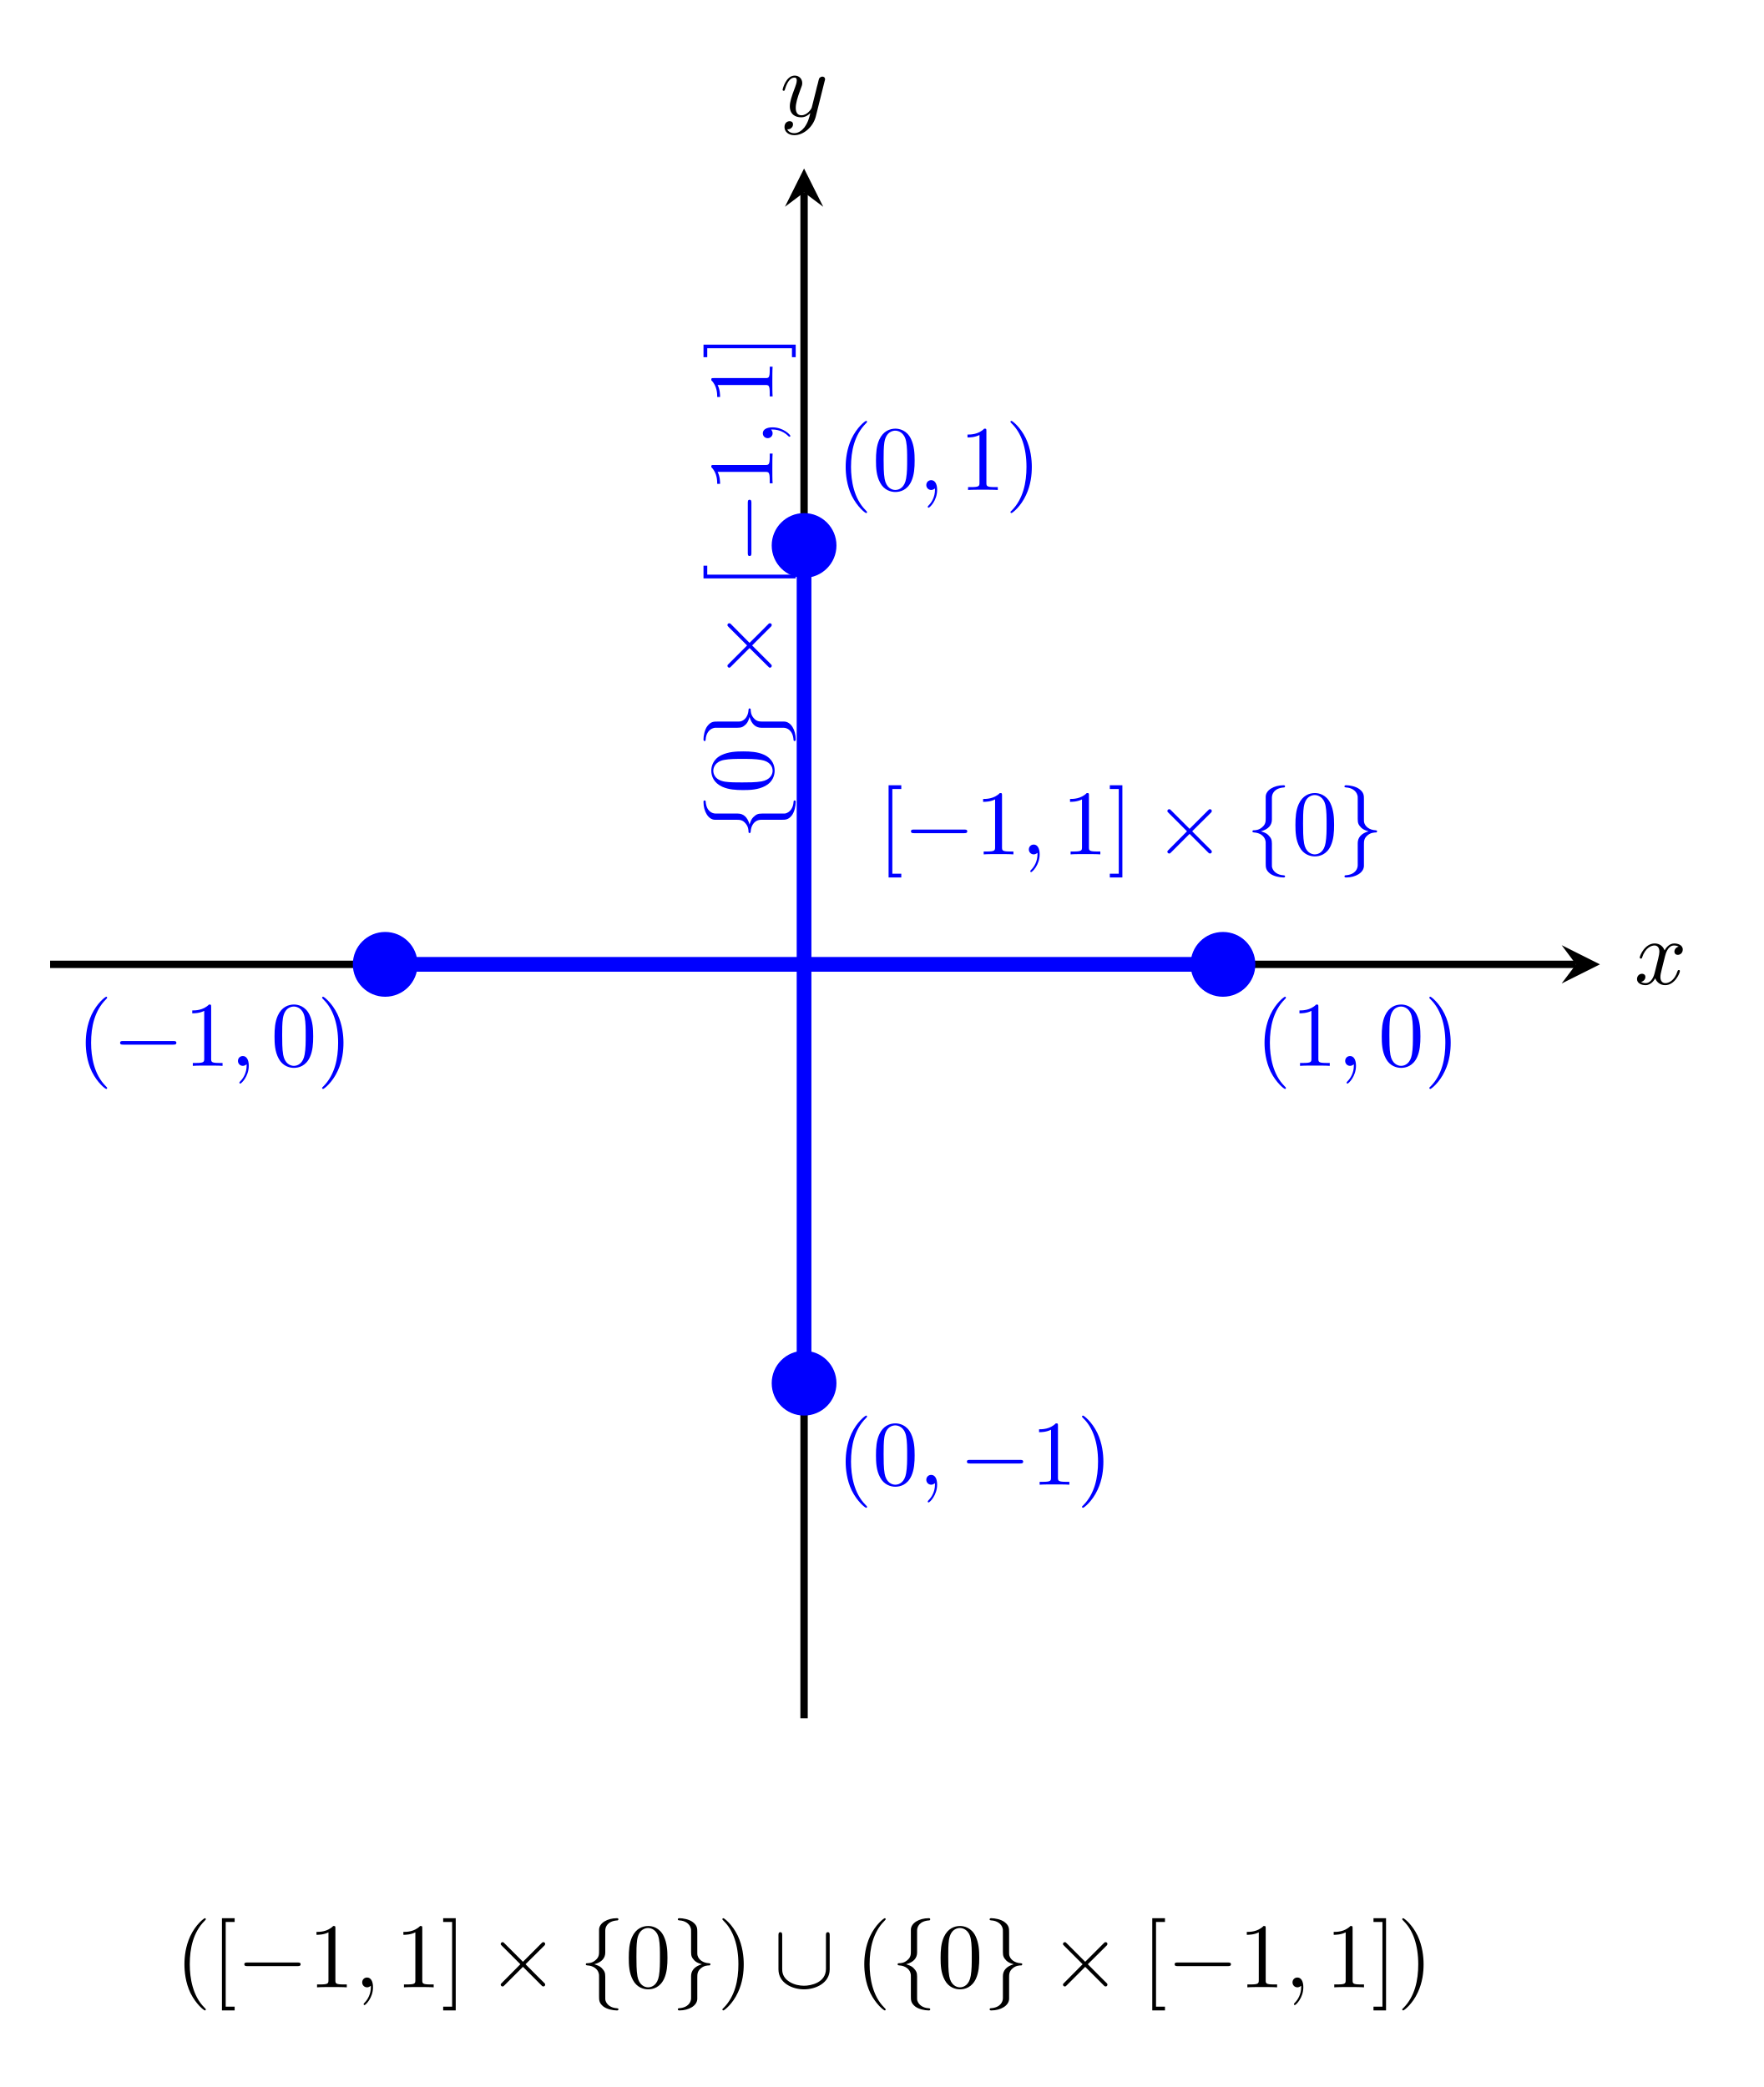
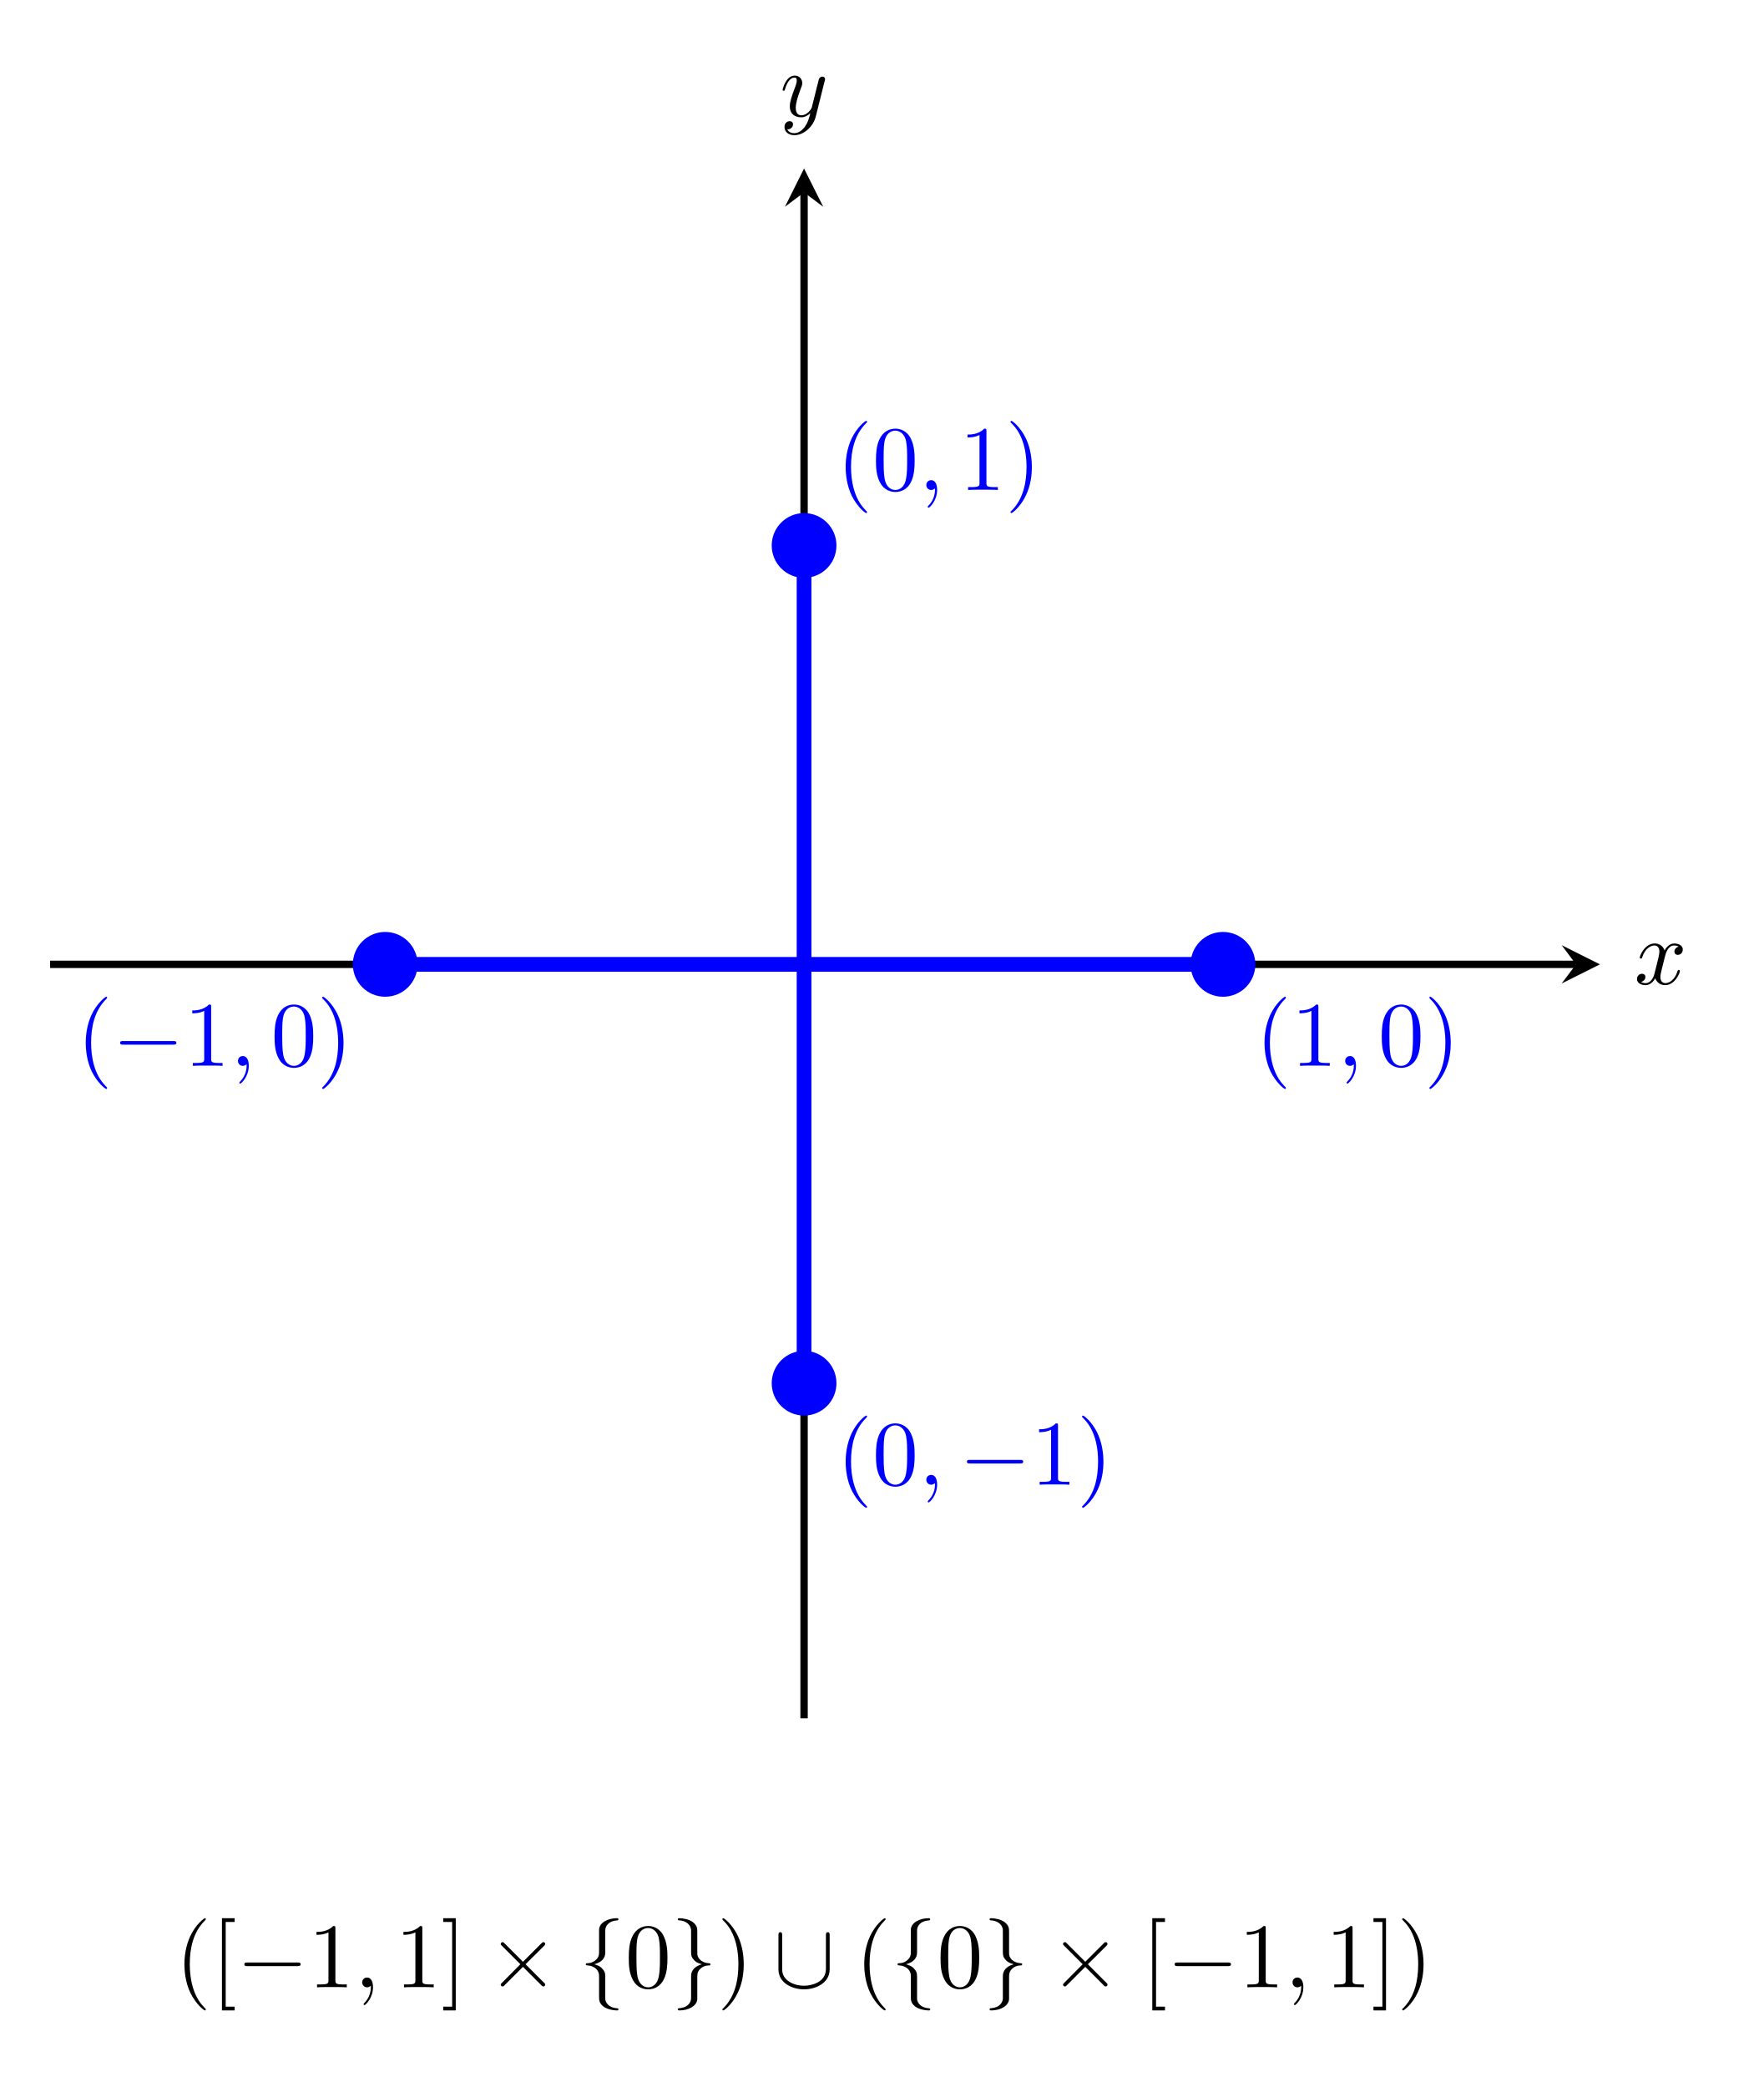
<svg xmlns="http://www.w3.org/2000/svg" xmlns:xlink="http://www.w3.org/1999/xlink" width="190.952" height="225.985" viewBox="0 0 190.952 225.985">
  <defs>
    <g>
      <g id="glyph-0-0">
        <path d="M 3.328 -3.016 C 3.391 -3.266 3.625 -4.188 4.312 -4.188 C 4.359 -4.188 4.609 -4.188 4.812 -4.062 C 4.531 -4 4.344 -3.766 4.344 -3.516 C 4.344 -3.359 4.453 -3.172 4.719 -3.172 C 4.938 -3.172 5.25 -3.344 5.25 -3.75 C 5.25 -4.266 4.672 -4.406 4.328 -4.406 C 3.75 -4.406 3.406 -3.875 3.281 -3.656 C 3.031 -4.312 2.5 -4.406 2.203 -4.406 C 1.172 -4.406 0.594 -3.125 0.594 -2.875 C 0.594 -2.766 0.703 -2.766 0.719 -2.766 C 0.797 -2.766 0.828 -2.797 0.844 -2.875 C 1.188 -3.938 1.844 -4.188 2.188 -4.188 C 2.375 -4.188 2.719 -4.094 2.719 -3.516 C 2.719 -3.203 2.547 -2.547 2.188 -1.141 C 2.031 -0.531 1.672 -0.109 1.234 -0.109 C 1.172 -0.109 0.953 -0.109 0.734 -0.234 C 0.984 -0.297 1.203 -0.5 1.203 -0.781 C 1.203 -1.047 0.984 -1.125 0.844 -1.125 C 0.531 -1.125 0.297 -0.875 0.297 -0.547 C 0.297 -0.094 0.781 0.109 1.219 0.109 C 1.891 0.109 2.25 -0.594 2.266 -0.641 C 2.391 -0.281 2.75 0.109 3.344 0.109 C 4.375 0.109 4.938 -1.172 4.938 -1.422 C 4.938 -1.531 4.859 -1.531 4.828 -1.531 C 4.734 -1.531 4.719 -1.484 4.688 -1.422 C 4.359 -0.344 3.688 -0.109 3.375 -0.109 C 2.984 -0.109 2.828 -0.422 2.828 -0.766 C 2.828 -0.984 2.875 -1.203 2.984 -1.641 Z M 3.328 -3.016 " />
      </g>
      <g id="glyph-0-1">
        <path d="M 4.844 -3.797 C 4.891 -3.938 4.891 -3.953 4.891 -4.031 C 4.891 -4.203 4.75 -4.297 4.594 -4.297 C 4.5 -4.297 4.344 -4.234 4.25 -4.094 C 4.234 -4.031 4.141 -3.734 4.109 -3.547 C 4.031 -3.297 3.969 -3.016 3.906 -2.75 L 3.453 -0.953 C 3.422 -0.812 2.984 -0.109 2.328 -0.109 C 1.828 -0.109 1.719 -0.547 1.719 -0.922 C 1.719 -1.375 1.891 -2 2.219 -2.875 C 2.375 -3.281 2.422 -3.391 2.422 -3.594 C 2.422 -4.031 2.109 -4.406 1.609 -4.406 C 0.656 -4.406 0.297 -2.953 0.297 -2.875 C 0.297 -2.766 0.391 -2.766 0.406 -2.766 C 0.516 -2.766 0.516 -2.797 0.562 -2.953 C 0.844 -3.891 1.234 -4.188 1.578 -4.188 C 1.656 -4.188 1.828 -4.188 1.828 -3.875 C 1.828 -3.625 1.719 -3.359 1.656 -3.172 C 1.25 -2.109 1.078 -1.547 1.078 -1.078 C 1.078 -0.188 1.703 0.109 2.297 0.109 C 2.688 0.109 3.016 -0.062 3.297 -0.344 C 3.172 0.172 3.047 0.672 2.656 1.203 C 2.391 1.531 2.016 1.828 1.562 1.828 C 1.422 1.828 0.969 1.797 0.797 1.406 C 0.953 1.406 1.094 1.406 1.219 1.281 C 1.328 1.203 1.422 1.062 1.422 0.875 C 1.422 0.562 1.156 0.531 1.062 0.531 C 0.828 0.531 0.5 0.688 0.5 1.172 C 0.5 1.672 0.938 2.047 1.562 2.047 C 2.578 2.047 3.609 1.141 3.891 0.016 Z M 4.844 -3.797 " />
      </g>
      <g id="glyph-0-2">
        <path d="M 2.031 -0.016 C 2.031 -0.672 1.781 -1.062 1.391 -1.062 C 1.062 -1.062 0.859 -0.812 0.859 -0.531 C 0.859 -0.266 1.062 0 1.391 0 C 1.5 0 1.641 -0.047 1.734 -0.125 C 1.766 -0.156 1.781 -0.156 1.781 -0.156 C 1.797 -0.156 1.797 -0.156 1.797 -0.016 C 1.797 0.734 1.453 1.328 1.125 1.656 C 1.016 1.766 1.016 1.781 1.016 1.812 C 1.016 1.891 1.062 1.922 1.109 1.922 C 1.219 1.922 2.031 1.156 2.031 -0.016 Z M 2.031 -0.016 " />
      </g>
      <g id="glyph-1-0">
        <path d="M 3.297 2.391 C 3.297 2.359 3.297 2.344 3.125 2.172 C 1.891 0.922 1.562 -0.969 1.562 -2.5 C 1.562 -4.234 1.938 -5.969 3.172 -7.203 C 3.297 -7.328 3.297 -7.344 3.297 -7.375 C 3.297 -7.453 3.266 -7.484 3.203 -7.484 C 3.094 -7.484 2.203 -6.797 1.609 -5.531 C 1.109 -4.438 0.984 -3.328 0.984 -2.5 C 0.984 -1.719 1.094 -0.516 1.641 0.625 C 2.25 1.844 3.094 2.5 3.203 2.5 C 3.266 2.5 3.297 2.469 3.297 2.391 Z M 3.297 2.391 " />
      </g>
      <g id="glyph-1-1">
        <path d="M 2.938 -6.375 C 2.938 -6.625 2.938 -6.641 2.703 -6.641 C 2.078 -6 1.203 -6 0.891 -6 L 0.891 -5.688 C 1.094 -5.688 1.672 -5.688 2.188 -5.953 L 2.188 -0.781 C 2.188 -0.422 2.156 -0.312 1.266 -0.312 L 0.953 -0.312 L 0.953 0 C 1.297 -0.031 2.156 -0.031 2.562 -0.031 C 2.953 -0.031 3.828 -0.031 4.172 0 L 4.172 -0.312 L 3.859 -0.312 C 2.953 -0.312 2.938 -0.422 2.938 -0.781 Z M 2.938 -6.375 " />
      </g>
      <g id="glyph-1-2">
        <path d="M 4.578 -3.188 C 4.578 -3.984 4.531 -4.781 4.188 -5.516 C 3.734 -6.484 2.906 -6.641 2.5 -6.641 C 1.891 -6.641 1.172 -6.375 0.75 -5.453 C 0.438 -4.766 0.391 -3.984 0.391 -3.188 C 0.391 -2.438 0.422 -1.547 0.844 -0.781 C 1.266 0.016 2 0.219 2.484 0.219 C 3.016 0.219 3.781 0.016 4.219 -0.938 C 4.531 -1.625 4.578 -2.406 4.578 -3.188 Z M 2.484 0 C 2.094 0 1.5 -0.25 1.328 -1.203 C 1.219 -1.797 1.219 -2.719 1.219 -3.312 C 1.219 -3.953 1.219 -4.609 1.297 -5.141 C 1.484 -6.328 2.234 -6.422 2.484 -6.422 C 2.812 -6.422 3.469 -6.234 3.656 -5.25 C 3.766 -4.688 3.766 -3.938 3.766 -3.312 C 3.766 -2.562 3.766 -1.891 3.656 -1.25 C 3.5 -0.297 2.938 0 2.484 0 Z M 2.484 0 " />
      </g>
      <g id="glyph-1-3">
        <path d="M 2.875 -2.5 C 2.875 -3.266 2.766 -4.469 2.219 -5.609 C 1.625 -6.828 0.766 -7.484 0.672 -7.484 C 0.609 -7.484 0.562 -7.438 0.562 -7.375 C 0.562 -7.344 0.562 -7.328 0.75 -7.141 C 1.734 -6.156 2.297 -4.578 2.297 -2.5 C 2.297 -0.781 1.938 0.969 0.703 2.219 C 0.562 2.344 0.562 2.359 0.562 2.391 C 0.562 2.453 0.609 2.5 0.672 2.5 C 0.766 2.5 1.672 1.812 2.25 0.547 C 2.766 -0.547 2.875 -1.656 2.875 -2.5 Z M 2.875 -2.5 " />
      </g>
      <g id="glyph-1-4">
        <path d="M 2.547 2.5 L 2.547 2.094 L 1.578 2.094 L 1.578 -7.078 L 2.547 -7.078 L 2.547 -7.484 L 1.172 -7.484 L 1.172 2.5 Z M 2.547 2.5 " />
      </g>
      <g id="glyph-1-5">
        <path d="M 1.578 -7.484 L 0.219 -7.484 L 0.219 -7.078 L 1.188 -7.078 L 1.188 2.094 L 0.219 2.094 L 0.219 2.5 L 1.578 2.5 Z M 1.578 -7.484 " />
      </g>
      <g id="glyph-2-0">
        <path d="M 6.562 -2.297 C 6.734 -2.297 6.922 -2.297 6.922 -2.5 C 6.922 -2.688 6.734 -2.688 6.562 -2.688 L 1.172 -2.688 C 1 -2.688 0.828 -2.688 0.828 -2.5 C 0.828 -2.297 1 -2.297 1.172 -2.297 Z M 6.562 -2.297 " />
      </g>
      <g id="glyph-2-1">
        <path d="M 3.875 -2.766 L 1.891 -4.75 C 1.766 -4.875 1.75 -4.891 1.672 -4.891 C 1.562 -4.891 1.469 -4.812 1.469 -4.688 C 1.469 -4.625 1.484 -4.609 1.594 -4.5 L 3.594 -2.5 L 1.594 -0.484 C 1.484 -0.375 1.469 -0.359 1.469 -0.297 C 1.469 -0.172 1.562 -0.094 1.672 -0.094 C 1.75 -0.094 1.766 -0.109 1.891 -0.234 L 3.875 -2.219 L 5.938 -0.156 C 5.953 -0.141 6.016 -0.094 6.078 -0.094 C 6.203 -0.094 6.281 -0.172 6.281 -0.297 C 6.281 -0.312 6.281 -0.344 6.25 -0.406 C 6.234 -0.422 4.656 -1.984 4.156 -2.5 L 5.984 -4.312 C 6.031 -4.375 6.188 -4.5 6.234 -4.562 C 6.234 -4.578 6.281 -4.625 6.281 -4.688 C 6.281 -4.812 6.203 -4.891 6.078 -4.891 C 6 -4.891 5.969 -4.859 5.859 -4.75 Z M 3.875 -2.766 " />
      </g>
      <g id="glyph-2-2">
        <path d="M 2.828 -6.156 C 2.828 -6.547 3.078 -7.188 4.172 -7.25 C 4.219 -7.266 4.25 -7.312 4.25 -7.359 C 4.25 -7.484 4.172 -7.484 4.062 -7.484 C 3.078 -7.484 2.156 -6.969 2.156 -6.234 L 2.156 -3.953 C 2.156 -3.562 2.156 -3.25 1.75 -2.922 C 1.406 -2.625 1.031 -2.609 0.812 -2.609 C 0.75 -2.594 0.719 -2.547 0.719 -2.5 C 0.719 -2.391 0.781 -2.391 0.875 -2.375 C 1.531 -2.344 2.016 -1.984 2.125 -1.5 C 2.156 -1.391 2.156 -1.359 2.156 -1 L 2.156 0.969 C 2.156 1.391 2.156 1.703 2.625 2.078 C 3.016 2.375 3.672 2.5 4.062 2.5 C 4.172 2.5 4.25 2.5 4.25 2.375 C 4.25 2.281 4.203 2.281 4.094 2.266 C 3.469 2.234 2.984 1.906 2.844 1.406 C 2.828 1.312 2.828 1.297 2.828 0.938 L 2.828 -1.156 C 2.828 -1.609 2.734 -1.781 2.422 -2.109 C 2.219 -2.312 1.922 -2.406 1.641 -2.5 C 2.469 -2.719 2.828 -3.188 2.828 -3.766 Z M 2.828 -6.156 " />
      </g>
      <g id="glyph-2-3">
        <path d="M 2.156 1.172 C 2.156 1.562 1.891 2.203 0.812 2.266 C 0.75 2.281 0.719 2.328 0.719 2.375 C 0.719 2.5 0.828 2.5 0.922 2.5 C 1.891 2.5 2.812 2 2.828 1.25 L 2.828 -1.031 C 2.828 -1.422 2.828 -1.734 3.219 -2.062 C 3.562 -2.359 3.953 -2.375 4.172 -2.375 C 4.219 -2.391 4.25 -2.438 4.25 -2.5 C 4.25 -2.594 4.203 -2.594 4.094 -2.609 C 3.438 -2.641 2.953 -3 2.844 -3.484 C 2.828 -3.594 2.828 -3.625 2.828 -3.984 L 2.828 -5.953 C 2.828 -6.375 2.828 -6.688 2.344 -7.062 C 1.938 -7.375 1.25 -7.484 0.922 -7.484 C 0.828 -7.484 0.719 -7.484 0.719 -7.359 C 0.719 -7.266 0.781 -7.266 0.875 -7.25 C 1.5 -7.219 2 -6.891 2.125 -6.391 C 2.156 -6.297 2.156 -6.281 2.156 -5.922 L 2.156 -3.828 C 2.156 -3.375 2.234 -3.203 2.547 -2.875 C 2.766 -2.672 3.047 -2.578 3.328 -2.5 C 2.516 -2.266 2.156 -1.797 2.156 -1.219 Z M 2.156 1.172 " />
      </g>
      <g id="glyph-2-4">
        <path d="M 6.094 -5.609 C 6.094 -5.781 6.094 -5.969 5.891 -5.969 C 5.688 -5.969 5.688 -5.781 5.688 -5.609 L 5.688 -2 C 5.688 -0.5 4.062 -0.172 3.312 -0.172 C 2.875 -0.172 2.25 -0.266 1.719 -0.609 C 0.953 -1.094 0.953 -1.734 0.953 -2 L 0.953 -5.609 C 0.953 -5.781 0.953 -5.969 0.75 -5.969 C 0.547 -5.969 0.547 -5.781 0.547 -5.609 L 0.547 -1.953 C 0.547 -0.438 2.078 0.219 3.312 0.219 C 4.609 0.219 6.094 -0.484 6.094 -1.938 Z M 6.094 -5.609 " />
      </g>
-       <g id="glyph-3-0">
-         <path d="M -6.156 -2.828 C -6.547 -2.828 -7.188 -3.078 -7.25 -4.172 C -7.266 -4.219 -7.312 -4.25 -7.359 -4.25 C -7.484 -4.25 -7.484 -4.172 -7.484 -4.062 C -7.484 -3.078 -6.969 -2.156 -6.234 -2.156 L -3.953 -2.156 C -3.562 -2.156 -3.25 -2.156 -2.922 -1.75 C -2.625 -1.406 -2.609 -1.031 -2.609 -0.812 C -2.594 -0.75 -2.547 -0.719 -2.5 -0.719 C -2.391 -0.719 -2.391 -0.781 -2.375 -0.875 C -2.344 -1.531 -1.984 -2.016 -1.5 -2.125 C -1.391 -2.156 -1.359 -2.156 -1 -2.156 L 0.969 -2.156 C 1.391 -2.156 1.703 -2.156 2.078 -2.625 C 2.375 -3.016 2.5 -3.672 2.5 -4.062 C 2.5 -4.172 2.5 -4.25 2.375 -4.25 C 2.281 -4.25 2.281 -4.203 2.266 -4.094 C 2.234 -3.469 1.906 -2.984 1.406 -2.844 C 1.312 -2.828 1.297 -2.828 0.938 -2.828 L -1.156 -2.828 C -1.609 -2.828 -1.781 -2.734 -2.109 -2.422 C -2.312 -2.219 -2.406 -1.922 -2.5 -1.641 C -2.719 -2.469 -3.188 -2.828 -3.766 -2.828 Z M -6.156 -2.828 " />
-       </g>
-       <g id="glyph-3-1">
-         <path d="M 1.172 -2.156 C 1.562 -2.156 2.203 -1.891 2.266 -0.812 C 2.281 -0.75 2.328 -0.719 2.375 -0.719 C 2.5 -0.719 2.5 -0.828 2.5 -0.922 C 2.5 -1.891 2 -2.812 1.25 -2.828 L -1.031 -2.828 C -1.422 -2.828 -1.734 -2.828 -2.062 -3.219 C -2.359 -3.562 -2.375 -3.953 -2.375 -4.172 C -2.391 -4.219 -2.438 -4.25 -2.5 -4.25 C -2.594 -4.25 -2.594 -4.203 -2.609 -4.094 C -2.641 -3.438 -3 -2.953 -3.484 -2.844 C -3.594 -2.828 -3.625 -2.828 -3.984 -2.828 L -5.953 -2.828 C -6.375 -2.828 -6.688 -2.828 -7.062 -2.344 C -7.375 -1.938 -7.484 -1.25 -7.484 -0.922 C -7.484 -0.828 -7.484 -0.719 -7.359 -0.719 C -7.266 -0.719 -7.266 -0.781 -7.25 -0.875 C -7.219 -1.5 -6.891 -2 -6.391 -2.125 C -6.297 -2.156 -6.281 -2.156 -5.922 -2.156 L -3.828 -2.156 C -3.375 -2.156 -3.203 -2.234 -2.875 -2.547 C -2.672 -2.766 -2.578 -3.047 -2.5 -3.328 C -2.266 -2.516 -1.797 -2.156 -1.219 -2.156 Z M 1.172 -2.156 " />
-       </g>
-       <g id="glyph-3-2">
-         <path d="M -2.766 -3.875 L -4.75 -1.891 C -4.875 -1.766 -4.891 -1.75 -4.891 -1.672 C -4.891 -1.562 -4.812 -1.469 -4.688 -1.469 C -4.625 -1.469 -4.609 -1.484 -4.5 -1.594 L -2.5 -3.594 L -0.484 -1.594 C -0.375 -1.484 -0.359 -1.469 -0.297 -1.469 C -0.172 -1.469 -0.094 -1.562 -0.094 -1.672 C -0.094 -1.75 -0.109 -1.766 -0.234 -1.891 L -2.219 -3.875 L -0.156 -5.938 C -0.141 -5.953 -0.094 -6.016 -0.094 -6.078 C -0.094 -6.203 -0.172 -6.281 -0.297 -6.281 C -0.312 -6.281 -0.344 -6.281 -0.406 -6.25 C -0.422 -6.234 -1.984 -4.656 -2.5 -4.156 L -4.312 -5.984 C -4.375 -6.031 -4.5 -6.188 -4.562 -6.234 C -4.578 -6.234 -4.625 -6.281 -4.688 -6.281 C -4.812 -6.281 -4.891 -6.203 -4.891 -6.078 C -4.891 -6 -4.859 -5.969 -4.75 -5.859 Z M -2.766 -3.875 " />
-       </g>
-       <g id="glyph-3-3">
-         <path d="M -2.297 -6.562 C -2.297 -6.734 -2.297 -6.922 -2.5 -6.922 C -2.688 -6.922 -2.688 -6.734 -2.688 -6.562 L -2.688 -1.172 C -2.688 -1 -2.688 -0.828 -2.5 -0.828 C -2.297 -0.828 -2.297 -1 -2.297 -1.172 Z M -2.297 -6.562 " />
-       </g>
-       <g id="glyph-4-0">
-         <path d="M -3.188 -4.578 C -3.984 -4.578 -4.781 -4.531 -5.516 -4.188 C -6.484 -3.734 -6.641 -2.906 -6.641 -2.5 C -6.641 -1.891 -6.375 -1.172 -5.453 -0.75 C -4.766 -0.438 -3.984 -0.391 -3.188 -0.391 C -2.438 -0.391 -1.547 -0.422 -0.781 -0.844 C 0.016 -1.266 0.219 -2 0.219 -2.484 C 0.219 -3.016 0.016 -3.781 -0.938 -4.219 C -1.625 -4.531 -2.406 -4.578 -3.188 -4.578 Z M 0 -2.484 C 0 -2.094 -0.25 -1.5 -1.203 -1.328 C -1.797 -1.219 -2.719 -1.219 -3.312 -1.219 C -3.953 -1.219 -4.609 -1.219 -5.141 -1.297 C -6.328 -1.484 -6.422 -2.234 -6.422 -2.484 C -6.422 -2.812 -6.234 -3.469 -5.25 -3.656 C -4.688 -3.766 -3.938 -3.766 -3.312 -3.766 C -2.562 -3.766 -1.891 -3.766 -1.25 -3.656 C -0.297 -3.5 0 -2.938 0 -2.484 Z M 0 -2.484 " />
-       </g>
-       <g id="glyph-4-1">
-         <path d="M 2.5 -2.547 L 2.094 -2.547 L 2.094 -1.578 L -7.078 -1.578 L -7.078 -2.547 L -7.484 -2.547 L -7.484 -1.172 L 2.5 -1.172 Z M 2.5 -2.547 " />
-       </g>
-       <g id="glyph-4-2">
-         <path d="M -6.375 -2.938 C -6.625 -2.938 -6.641 -2.938 -6.641 -2.703 C -6 -2.078 -6 -1.203 -6 -0.891 L -5.688 -0.891 C -5.688 -1.094 -5.688 -1.672 -5.953 -2.188 L -0.781 -2.188 C -0.422 -2.188 -0.312 -2.156 -0.312 -1.266 L -0.312 -0.953 L 0 -0.953 C -0.031 -1.297 -0.031 -2.156 -0.031 -2.562 C -0.031 -2.953 -0.031 -3.828 0 -4.172 L -0.312 -4.172 L -0.312 -3.859 C -0.312 -2.953 -0.422 -2.938 -0.781 -2.938 Z M -6.375 -2.938 " />
-       </g>
-       <g id="glyph-4-3">
-         <path d="M -7.484 -1.578 L -7.484 -0.219 L -7.078 -0.219 L -7.078 -1.188 L 2.094 -1.188 L 2.094 -0.219 L 2.5 -0.219 L 2.5 -1.578 Z M -7.484 -1.578 " />
-       </g>
-       <g id="glyph-5-0">
-         <path d="M -0.016 -2.031 C -0.672 -2.031 -1.062 -1.781 -1.062 -1.391 C -1.062 -1.062 -0.812 -0.859 -0.531 -0.859 C -0.266 -0.859 0 -1.062 0 -1.391 C 0 -1.5 -0.047 -1.641 -0.125 -1.734 C -0.156 -1.766 -0.156 -1.781 -0.156 -1.781 C -0.156 -1.797 -0.156 -1.797 -0.016 -1.797 C 0.734 -1.797 1.328 -1.453 1.656 -1.125 C 1.766 -1.016 1.781 -1.016 1.812 -1.016 C 1.891 -1.016 1.922 -1.062 1.922 -1.109 C 1.922 -1.219 1.156 -2.031 -0.016 -2.031 Z M -0.016 -2.031 " />
-       </g>
    </g>
  </defs>
  <path fill="none" stroke-width="0.797" stroke-linecap="butt" stroke-linejoin="miter" stroke="rgb(0%, 0%, 0%)" stroke-opacity="1" stroke-miterlimit="10" d="M -81.638 -0.001 L 83.584 -0.001 " transform="matrix(1, 0, 0, -1, 87.064, 104.421)" />
  <path fill-rule="nonzero" fill="rgb(0%, 0%, 0%)" fill-opacity="1" d="M 173.238 104.422 L 169.094 102.348 L 170.648 104.422 L 169.094 106.492 " />
  <g fill="rgb(0%, 0%, 0%)" fill-opacity="1">
    <use xlink:href="#glyph-0-0" x="176.956" y="106.566" />
  </g>
  <path fill="none" stroke-width="0.797" stroke-linecap="butt" stroke-linejoin="miter" stroke="rgb(0%, 0%, 0%)" stroke-opacity="1" stroke-miterlimit="10" d="M -0.002 -81.638 L -0.002 83.585 " transform="matrix(1, 0, 0, -1, 87.064, 104.421)" />
  <path fill-rule="nonzero" fill="rgb(0%, 0%, 0%)" fill-opacity="1" d="M 87.062 18.246 L 84.992 22.391 L 87.062 20.836 L 89.137 22.391 " />
  <g fill="rgb(0%, 0%, 0%)" fill-opacity="1">
    <use xlink:href="#glyph-0-1" x="84.443" y="12.592" />
  </g>
  <path fill="none" stroke-width="1.594" stroke-linecap="butt" stroke-linejoin="miter" stroke="rgb(0%, 0%, 100%)" stroke-opacity="1" stroke-miterlimit="10" d="M -45.357 -0.001 L 45.354 -0.001 " transform="matrix(1, 0, 0, -1, 87.064, 104.421)" />
  <path fill="none" stroke-width="1.594" stroke-linecap="butt" stroke-linejoin="miter" stroke="rgb(0%, 0%, 100%)" stroke-opacity="1" stroke-miterlimit="10" d="M -0.002 -45.356 L -0.002 45.355 " transform="matrix(1, 0, 0, -1, 87.064, 104.421)" />
  <path fill-rule="nonzero" fill="rgb(0%, 0%, 100%)" fill-opacity="1" d="M 135.926 104.422 C 135.926 102.484 134.355 100.914 132.418 100.914 C 130.48 100.914 128.914 102.484 128.914 104.422 C 128.914 106.359 130.48 107.93 132.418 107.93 C 134.355 107.93 135.926 106.359 135.926 104.422 Z M 135.926 104.422 " />
  <g fill="rgb(0%, 0%, 100%)" fill-opacity="1">
    <use xlink:href="#glyph-1-0" x="135.938" y="115.413" />
    <use xlink:href="#glyph-1-1" x="139.812" y="115.413" />
  </g>
  <g fill="rgb(0%, 0%, 100%)" fill-opacity="1">
    <use xlink:href="#glyph-0-2" x="144.794" y="115.413" />
  </g>
  <g fill="rgb(0%, 0%, 100%)" fill-opacity="1">
-     <use xlink:href="#glyph-1-2" x="149.222" y="115.413" />
-     <use xlink:href="#glyph-1-3" x="154.203" y="115.413" />
+     <use xlink:href="#glyph-1-2" x="149.225" y="115.413" />
+     <use xlink:href="#glyph-1-3" x="154.206" y="115.413" />
  </g>
  <path fill-rule="nonzero" fill="rgb(0%, 0%, 100%)" fill-opacity="1" d="M 45.215 104.422 C 45.215 102.484 43.645 100.914 41.707 100.914 C 39.773 100.914 38.203 102.484 38.203 104.422 C 38.203 106.359 39.773 107.93 41.707 107.93 C 43.645 107.93 45.215 106.359 45.215 104.422 Z M 45.215 104.422 " />
  <g fill="rgb(0%, 0%, 100%)" fill-opacity="1">
    <use xlink:href="#glyph-1-0" x="8.302" y="115.413" />
  </g>
  <g fill="rgb(0%, 0%, 100%)" fill-opacity="1">
    <use xlink:href="#glyph-2-0" x="12.176" y="115.413" />
  </g>
  <g fill="rgb(0%, 0%, 100%)" fill-opacity="1">
    <use xlink:href="#glyph-1-1" x="19.925" y="115.413" />
  </g>
  <g fill="rgb(0%, 0%, 100%)" fill-opacity="1">
-     <use xlink:href="#glyph-0-2" x="24.906" y="115.413" />
+     <use xlink:href="#glyph-0-2" x="24.907" y="115.413" />
  </g>
  <g fill="rgb(0%, 0%, 100%)" fill-opacity="1">
-     <use xlink:href="#glyph-1-2" x="29.334" y="115.413" />
-     <use xlink:href="#glyph-1-3" x="34.315" y="115.413" />
+     <use xlink:href="#glyph-1-2" x="29.338" y="115.413" />
+     <use xlink:href="#glyph-1-3" x="34.319" y="115.413" />
  </g>
  <path fill-rule="nonzero" fill="rgb(0%, 0%, 100%)" fill-opacity="1" d="M 90.57 59.066 C 90.57 57.129 89 55.559 87.062 55.559 C 85.129 55.559 83.559 57.129 83.559 59.066 C 83.559 61.004 85.129 62.574 87.062 62.574 C 89 62.574 90.57 61.004 90.57 59.066 Z M 90.57 59.066 " />
  <g fill="rgb(0%, 0%, 100%)" fill-opacity="1">
    <use xlink:href="#glyph-1-0" x="90.584" y="53.056" />
    <use xlink:href="#glyph-1-2" x="94.458" y="53.056" />
  </g>
  <g fill="rgb(0%, 0%, 100%)" fill-opacity="1">
    <use xlink:href="#glyph-0-2" x="99.44" y="53.056" />
  </g>
  <g fill="rgb(0%, 0%, 100%)" fill-opacity="1">
-     <use xlink:href="#glyph-1-1" x="103.867" y="53.056" />
-     <use xlink:href="#glyph-1-3" x="108.848" y="53.056" />
+     <use xlink:href="#glyph-1-1" x="103.871" y="53.056" />
+     <use xlink:href="#glyph-1-3" x="108.852" y="53.056" />
  </g>
  <path fill-rule="nonzero" fill="rgb(0%, 0%, 100%)" fill-opacity="1" d="M 90.57 149.777 C 90.57 147.84 89 146.27 87.062 146.27 C 85.129 146.27 83.559 147.84 83.559 149.777 C 83.559 151.711 85.129 153.281 87.062 153.281 C 89 153.281 90.57 151.711 90.57 149.777 Z M 90.57 149.777 " />
  <g fill="rgb(0%, 0%, 100%)" fill-opacity="1">
    <use xlink:href="#glyph-1-0" x="90.584" y="160.767" />
    <use xlink:href="#glyph-1-2" x="94.458" y="160.767" />
  </g>
  <g fill="rgb(0%, 0%, 100%)" fill-opacity="1">
    <use xlink:href="#glyph-0-2" x="99.44" y="160.767" />
  </g>
  <g fill="rgb(0%, 0%, 100%)" fill-opacity="1">
-     <use xlink:href="#glyph-2-0" x="103.867" y="160.767" />
+     <use xlink:href="#glyph-2-0" x="103.871" y="160.767" />
  </g>
  <g fill="rgb(0%, 0%, 100%)" fill-opacity="1">
-     <use xlink:href="#glyph-1-1" x="111.616" y="160.767" />
-     <use xlink:href="#glyph-1-3" x="116.597" y="160.767" />
-   </g>
-   <g fill="rgb(0%, 0%, 100%)" fill-opacity="1">
-     <use xlink:href="#glyph-1-4" x="95.043" y="92.514" />
-   </g>
-   <g fill="rgb(0%, 0%, 100%)" fill-opacity="1">
-     <use xlink:href="#glyph-2-0" x="97.811" y="92.514" />
-   </g>
-   <g fill="rgb(0%, 0%, 100%)" fill-opacity="1">
-     <use xlink:href="#glyph-1-1" x="105.559" y="92.514" />
-   </g>
-   <g fill="rgb(0%, 0%, 100%)" fill-opacity="1">
-     <use xlink:href="#glyph-0-2" x="110.541" y="92.514" />
-   </g>
-   <g fill="rgb(0%, 0%, 100%)" fill-opacity="1">
-     <use xlink:href="#glyph-1-1" x="114.969" y="92.514" />
-     <use xlink:href="#glyph-1-5" x="119.95" y="92.514" />
-   </g>
-   <g fill="rgb(0%, 0%, 100%)" fill-opacity="1">
-     <use xlink:href="#glyph-2-1" x="124.931" y="92.514" />
-   </g>
-   <g fill="rgb(0%, 0%, 100%)" fill-opacity="1">
-     <use xlink:href="#glyph-2-2" x="134.892" y="92.514" />
-   </g>
-   <g fill="rgb(0%, 0%, 100%)" fill-opacity="1">
-     <use xlink:href="#glyph-1-2" x="139.875" y="92.514" />
-   </g>
-   <g fill="rgb(0%, 0%, 100%)" fill-opacity="1">
-     <use xlink:href="#glyph-2-3" x="144.856" y="92.514" />
-   </g>
-   <g fill="rgb(0%, 0%, 100%)" fill-opacity="1">
-     <use xlink:href="#glyph-3-0" x="83.658" y="90.923" />
-   </g>
-   <g fill="rgb(0%, 0%, 100%)" fill-opacity="1">
-     <use xlink:href="#glyph-4-0" x="83.658" y="85.941" />
-   </g>
-   <g fill="rgb(0%, 0%, 100%)" fill-opacity="1">
-     <use xlink:href="#glyph-3-1" x="83.658" y="80.96" />
-   </g>
-   <g fill="rgb(0%, 0%, 100%)" fill-opacity="1">
-     <use xlink:href="#glyph-3-2" x="83.658" y="73.767" />
-   </g>
-   <g fill="rgb(0%, 0%, 100%)" fill-opacity="1">
-     <use xlink:href="#glyph-4-1" x="83.658" y="63.802" />
-   </g>
-   <g fill="rgb(0%, 0%, 100%)" fill-opacity="1">
-     <use xlink:href="#glyph-3-3" x="83.658" y="61.035" />
-   </g>
-   <g fill="rgb(0%, 0%, 100%)" fill-opacity="1">
-     <use xlink:href="#glyph-4-2" x="83.658" y="53.286" />
-   </g>
-   <g fill="rgb(0%, 0%, 100%)" fill-opacity="1">
-     <use xlink:href="#glyph-5-0" x="83.658" y="48.305" />
-   </g>
-   <g fill="rgb(0%, 0%, 100%)" fill-opacity="1">
-     <use xlink:href="#glyph-4-2" x="83.658" y="43.877" />
-     <use xlink:href="#glyph-4-3" x="83.658" y="38.896" />
+     <use xlink:href="#glyph-1-1" x="111.62" y="160.767" />
+     <use xlink:href="#glyph-1-3" x="116.601" y="160.767" />
  </g>
  <g fill="rgb(0%, 0%, 0%)" fill-opacity="1">
    <use xlink:href="#glyph-1-0" x="18.986" y="215.192" />
    <use xlink:href="#glyph-1-4" x="22.86" y="215.192" />
  </g>
  <g fill="rgb(0%, 0%, 0%)" fill-opacity="1">
    <use xlink:href="#glyph-2-0" x="25.628" y="215.192" />
  </g>
  <g fill="rgb(0%, 0%, 0%)" fill-opacity="1">
    <use xlink:href="#glyph-1-1" x="33.377" y="215.192" />
  </g>
  <g fill="rgb(0%, 0%, 0%)" fill-opacity="1">
    <use xlink:href="#glyph-0-2" x="38.358" y="215.192" />
  </g>
  <g fill="rgb(0%, 0%, 0%)" fill-opacity="1">
-     <use xlink:href="#glyph-1-1" x="42.786" y="215.192" />
-     <use xlink:href="#glyph-1-5" x="47.767" y="215.192" />
+     <use xlink:href="#glyph-1-1" x="42.79" y="215.192" />
+     <use xlink:href="#glyph-1-5" x="47.771" y="215.192" />
  </g>
  <g fill="rgb(0%, 0%, 0%)" fill-opacity="1">
-     <use xlink:href="#glyph-2-1" x="52.748" y="215.192" />
+     <use xlink:href="#glyph-2-1" x="52.75" y="215.192" />
  </g>
  <g fill="rgb(0%, 0%, 0%)" fill-opacity="1">
-     <use xlink:href="#glyph-2-2" x="62.709" y="215.192" />
+     <use xlink:href="#glyph-2-2" x="62.711" y="215.192" />
  </g>
  <g fill="rgb(0%, 0%, 0%)" fill-opacity="1">
    <use xlink:href="#glyph-1-2" x="67.692" y="215.192" />
  </g>
  <g fill="rgb(0%, 0%, 0%)" fill-opacity="1">
-     <use xlink:href="#glyph-2-3" x="72.674" y="215.192" />
+     <use xlink:href="#glyph-2-3" x="72.673" y="215.192" />
  </g>
  <g fill="rgb(0%, 0%, 0%)" fill-opacity="1">
    <use xlink:href="#glyph-1-3" x="77.655" y="215.192" />
  </g>
  <g fill="rgb(0%, 0%, 0%)" fill-opacity="1">
-     <use xlink:href="#glyph-2-4" x="83.743" y="215.192" />
+     <use xlink:href="#glyph-2-4" x="83.741" y="215.192" />
  </g>
  <g fill="rgb(0%, 0%, 0%)" fill-opacity="1">
-     <use xlink:href="#glyph-1-0" x="92.599" y="215.192" />
+     <use xlink:href="#glyph-1-0" x="92.595" y="215.192" />
  </g>
  <g fill="rgb(0%, 0%, 0%)" fill-opacity="1">
-     <use xlink:href="#glyph-2-2" x="96.473" y="215.192" />
+     <use xlink:href="#glyph-2-2" x="96.469" y="215.192" />
  </g>
  <g fill="rgb(0%, 0%, 0%)" fill-opacity="1">
-     <use xlink:href="#glyph-1-2" x="101.455" y="215.192" />
+     <use xlink:href="#glyph-1-2" x="101.45" y="215.192" />
  </g>
  <g fill="rgb(0%, 0%, 0%)" fill-opacity="1">
-     <use xlink:href="#glyph-2-3" x="106.436" y="215.192" />
+     <use xlink:href="#glyph-2-3" x="106.432" y="215.192" />
  </g>
  <g fill="rgb(0%, 0%, 0%)" fill-opacity="1">
-     <use xlink:href="#glyph-2-1" x="113.629" y="215.192" />
+     <use xlink:href="#glyph-2-1" x="113.635" y="215.192" />
  </g>
  <g fill="rgb(0%, 0%, 0%)" fill-opacity="1">
-     <use xlink:href="#glyph-1-4" x="123.594" y="215.192" />
+     <use xlink:href="#glyph-1-4" x="123.595" y="215.192" />
  </g>
  <g fill="rgb(0%, 0%, 0%)" fill-opacity="1">
-     <use xlink:href="#glyph-2-0" x="126.361" y="215.192" />
+     <use xlink:href="#glyph-2-0" x="126.363" y="215.192" />
  </g>
  <g fill="rgb(0%, 0%, 0%)" fill-opacity="1">
-     <use xlink:href="#glyph-1-1" x="134.11" y="215.192" />
+     <use xlink:href="#glyph-1-1" x="134.112" y="215.192" />
  </g>
  <g fill="rgb(0%, 0%, 0%)" fill-opacity="1">
-     <use xlink:href="#glyph-0-2" x="139.091" y="215.192" />
+     <use xlink:href="#glyph-0-2" x="139.093" y="215.192" />
  </g>
  <g fill="rgb(0%, 0%, 0%)" fill-opacity="1">
-     <use xlink:href="#glyph-1-1" x="143.519" y="215.192" />
-     <use xlink:href="#glyph-1-5" x="148.5" y="215.192" />
-     <use xlink:href="#glyph-1-3" x="151.268" y="215.192" />
+     <use xlink:href="#glyph-1-1" x="143.515" y="215.192" />
+     <use xlink:href="#glyph-1-5" x="148.496" y="215.192" />
+     <use xlink:href="#glyph-1-3" x="151.263" y="215.192" />
  </g>
</svg>
